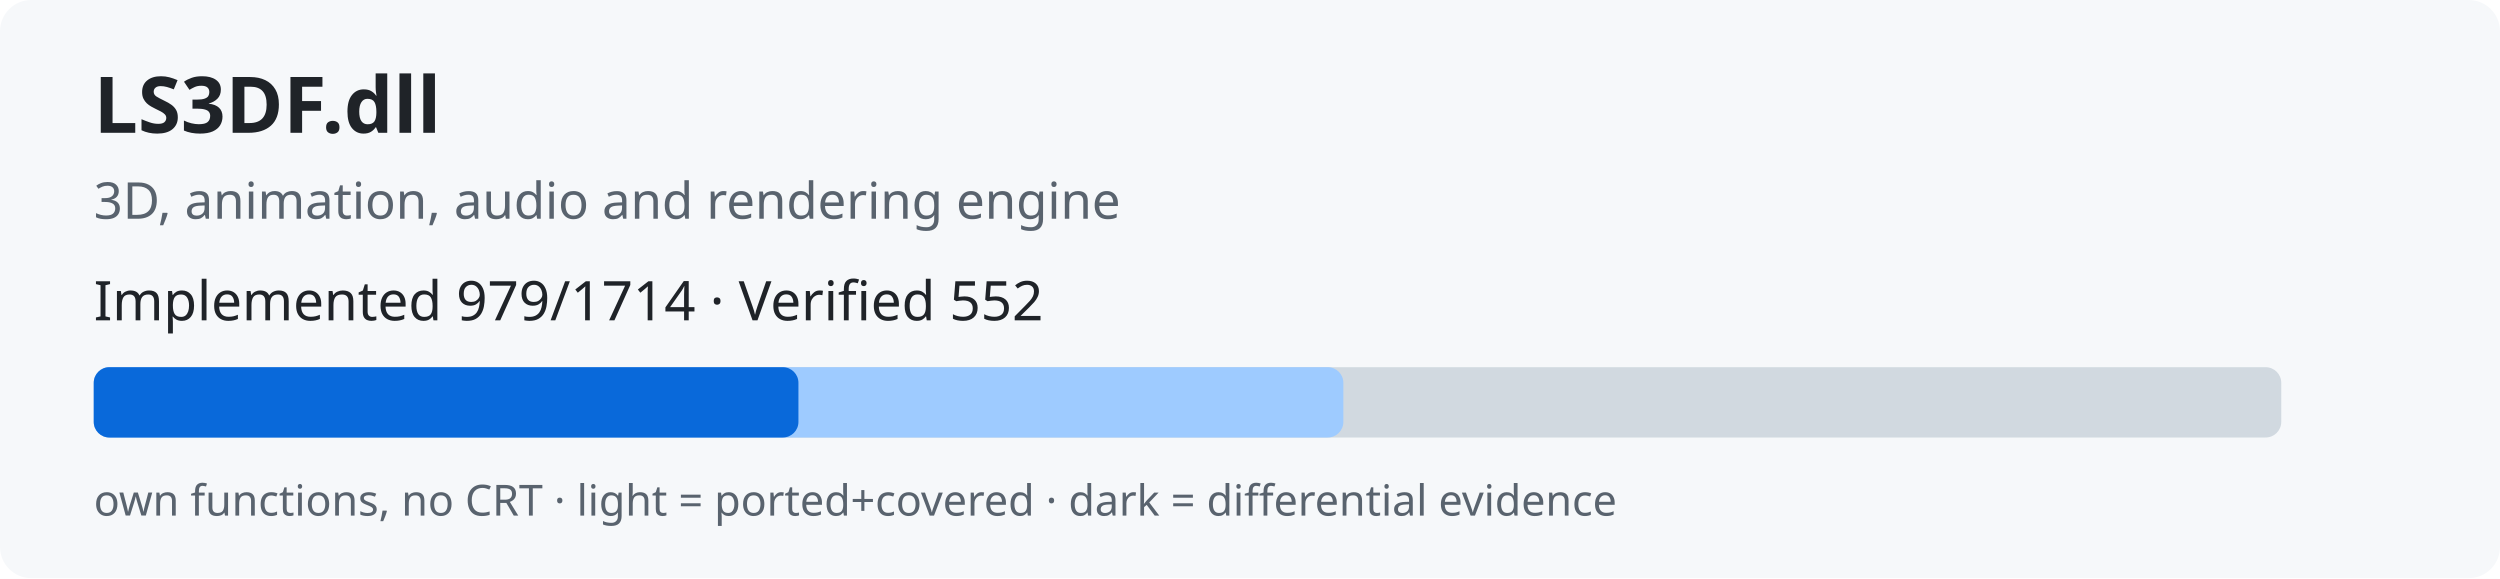
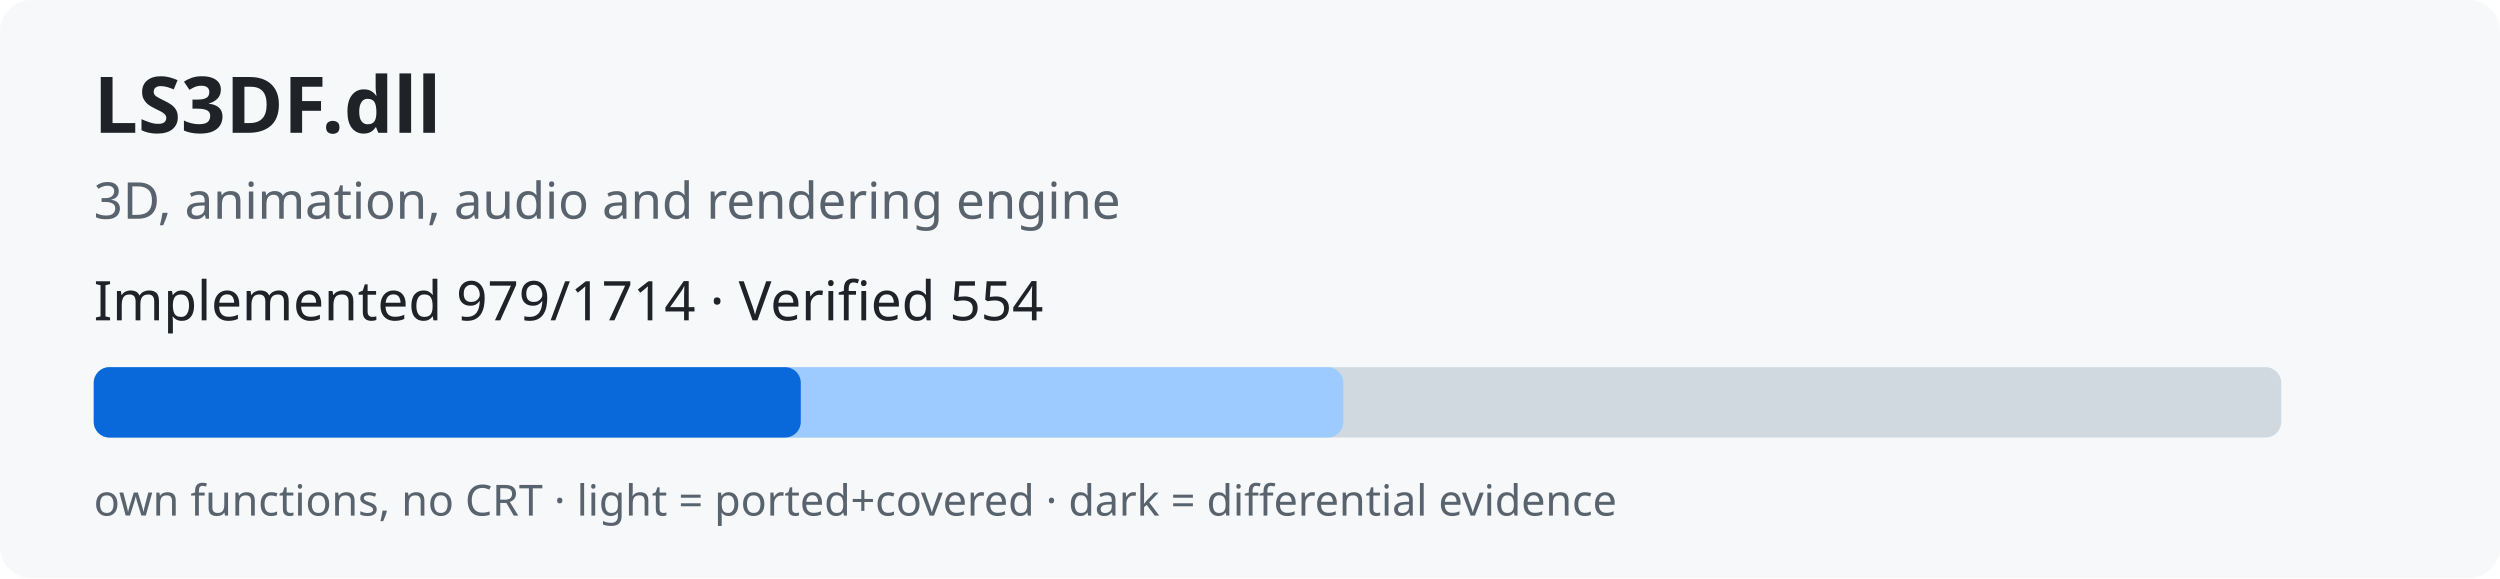
<svg xmlns="http://www.w3.org/2000/svg" width="640" height="148" role="img">
  <rect width="640" height="148" rx="8" fill="#f6f8fa" />
  <text x="24" y="34" font-family="sans-serif" font-size="20" font-weight="bold" fill="#1f2328">LS3DF.dll</text>
  <text x="24" y="56" font-family="sans-serif" font-size="13" fill="#59636e">3D, animation, audio and rendering engine</text>
-   <text x="24" y="82" font-family="sans-serif" font-size="14" fill="#1f2328">Implemented 979/1714 · Verified 552</text>
+   <text x="24" y="82" font-family="sans-serif" font-size="14" fill="#1f2328">Implemented 979/1714 · Verified 554</text>
  <rect x="24" y="94" width="560" height="18" rx="4" fill="#d1d9e0" />
  <rect x="24" y="94" width="319.9" height="18" rx="4" fill="#9ecbff" />
-   <rect x="24" y="94" width="180.4" height="18" rx="4" fill="#0969da" />
+   <rect x="24" y="94" width="181.0" height="18" rx="4" fill="#0969da" />
  <text x="24" y="132" font-family="sans-serif" font-size="11" fill="#59636e">own functions, no CRT · light = ported+covered · dark = differential evidence</text>
</svg>
